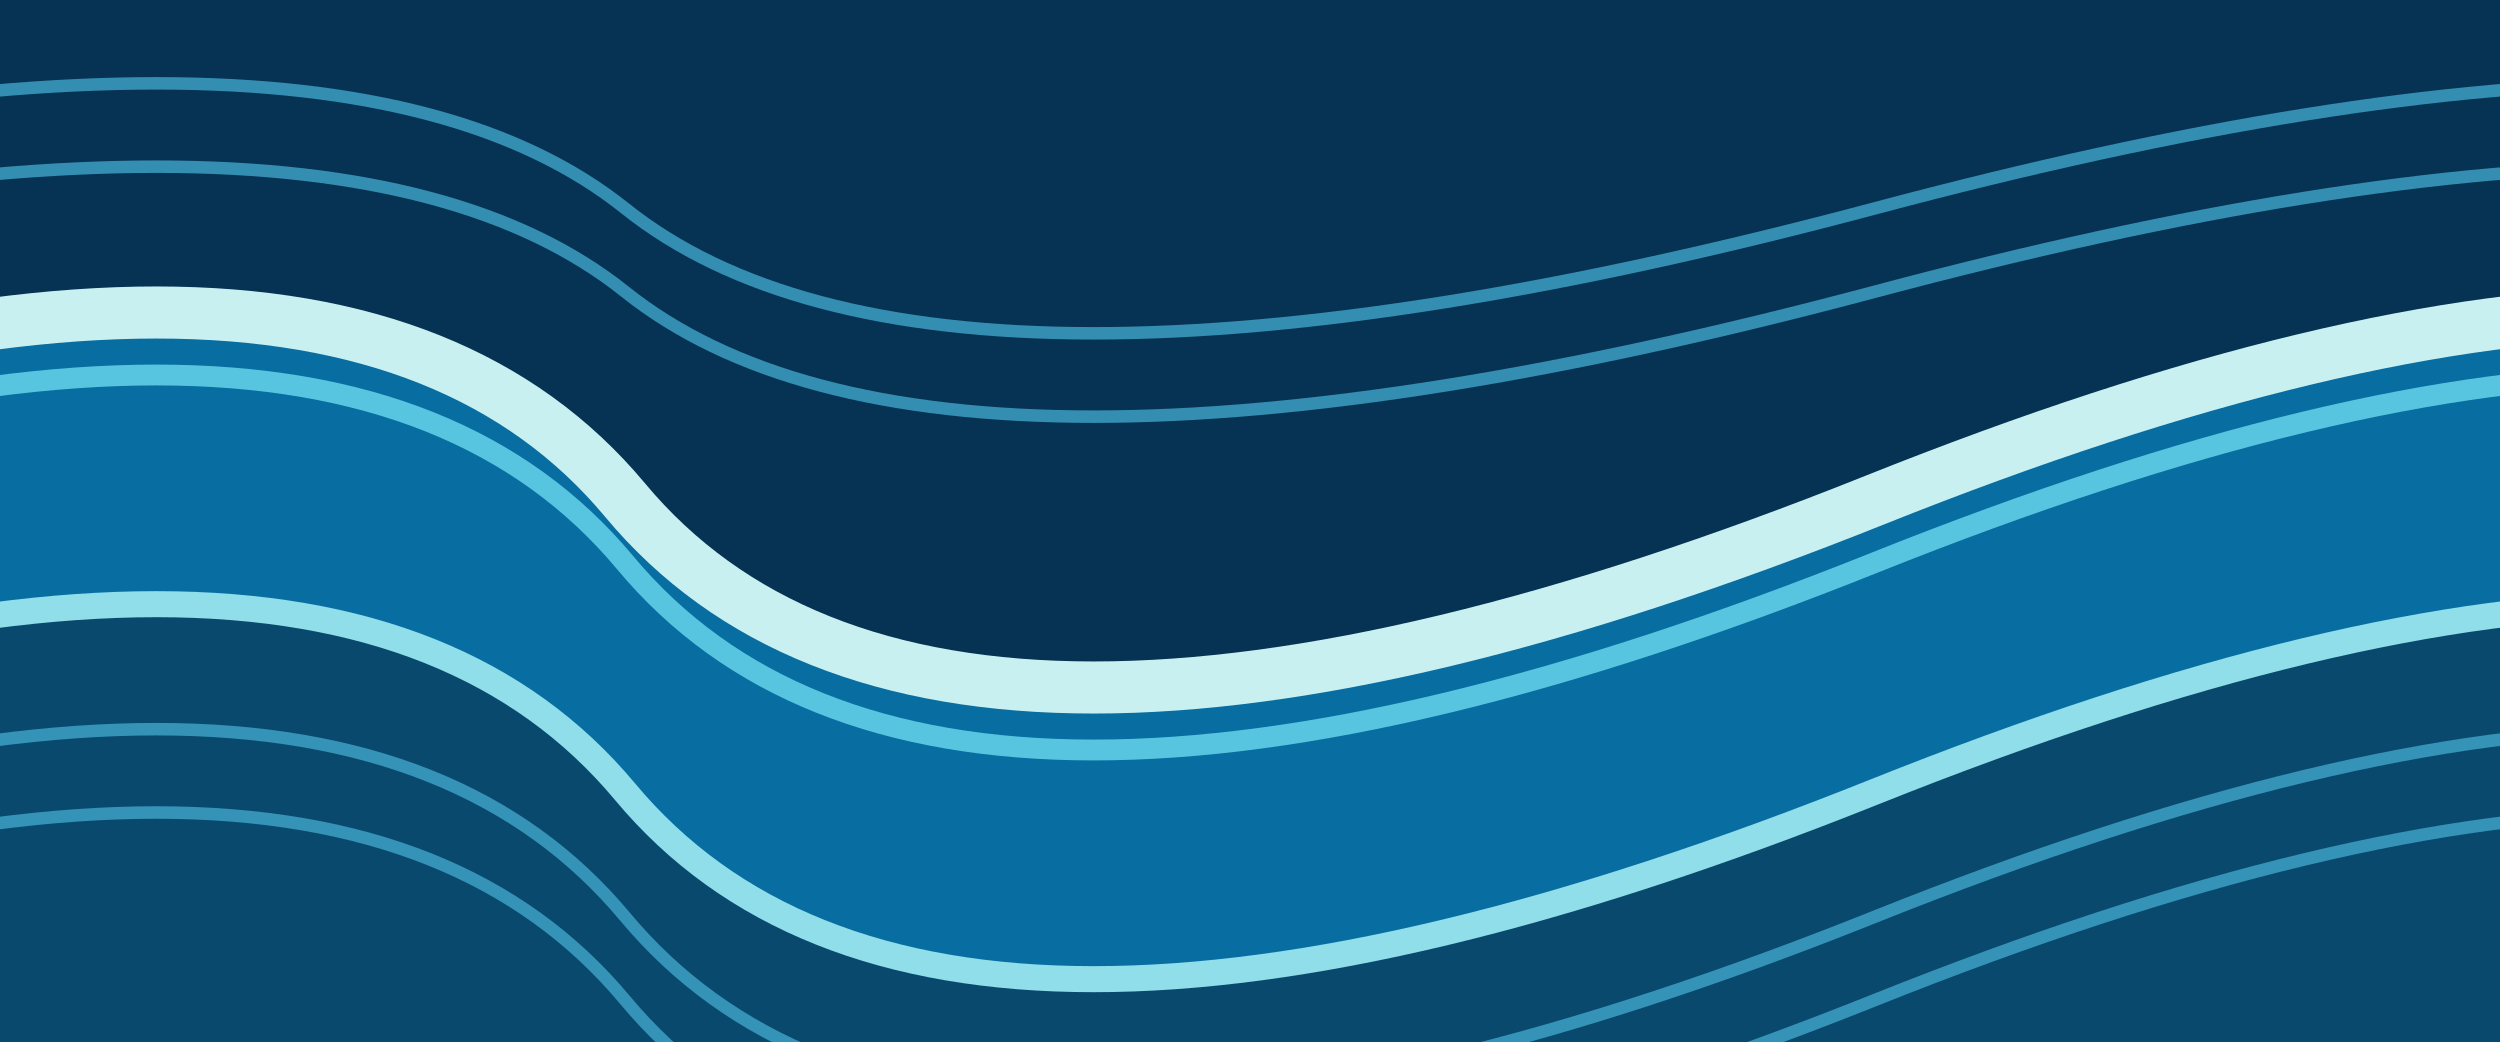
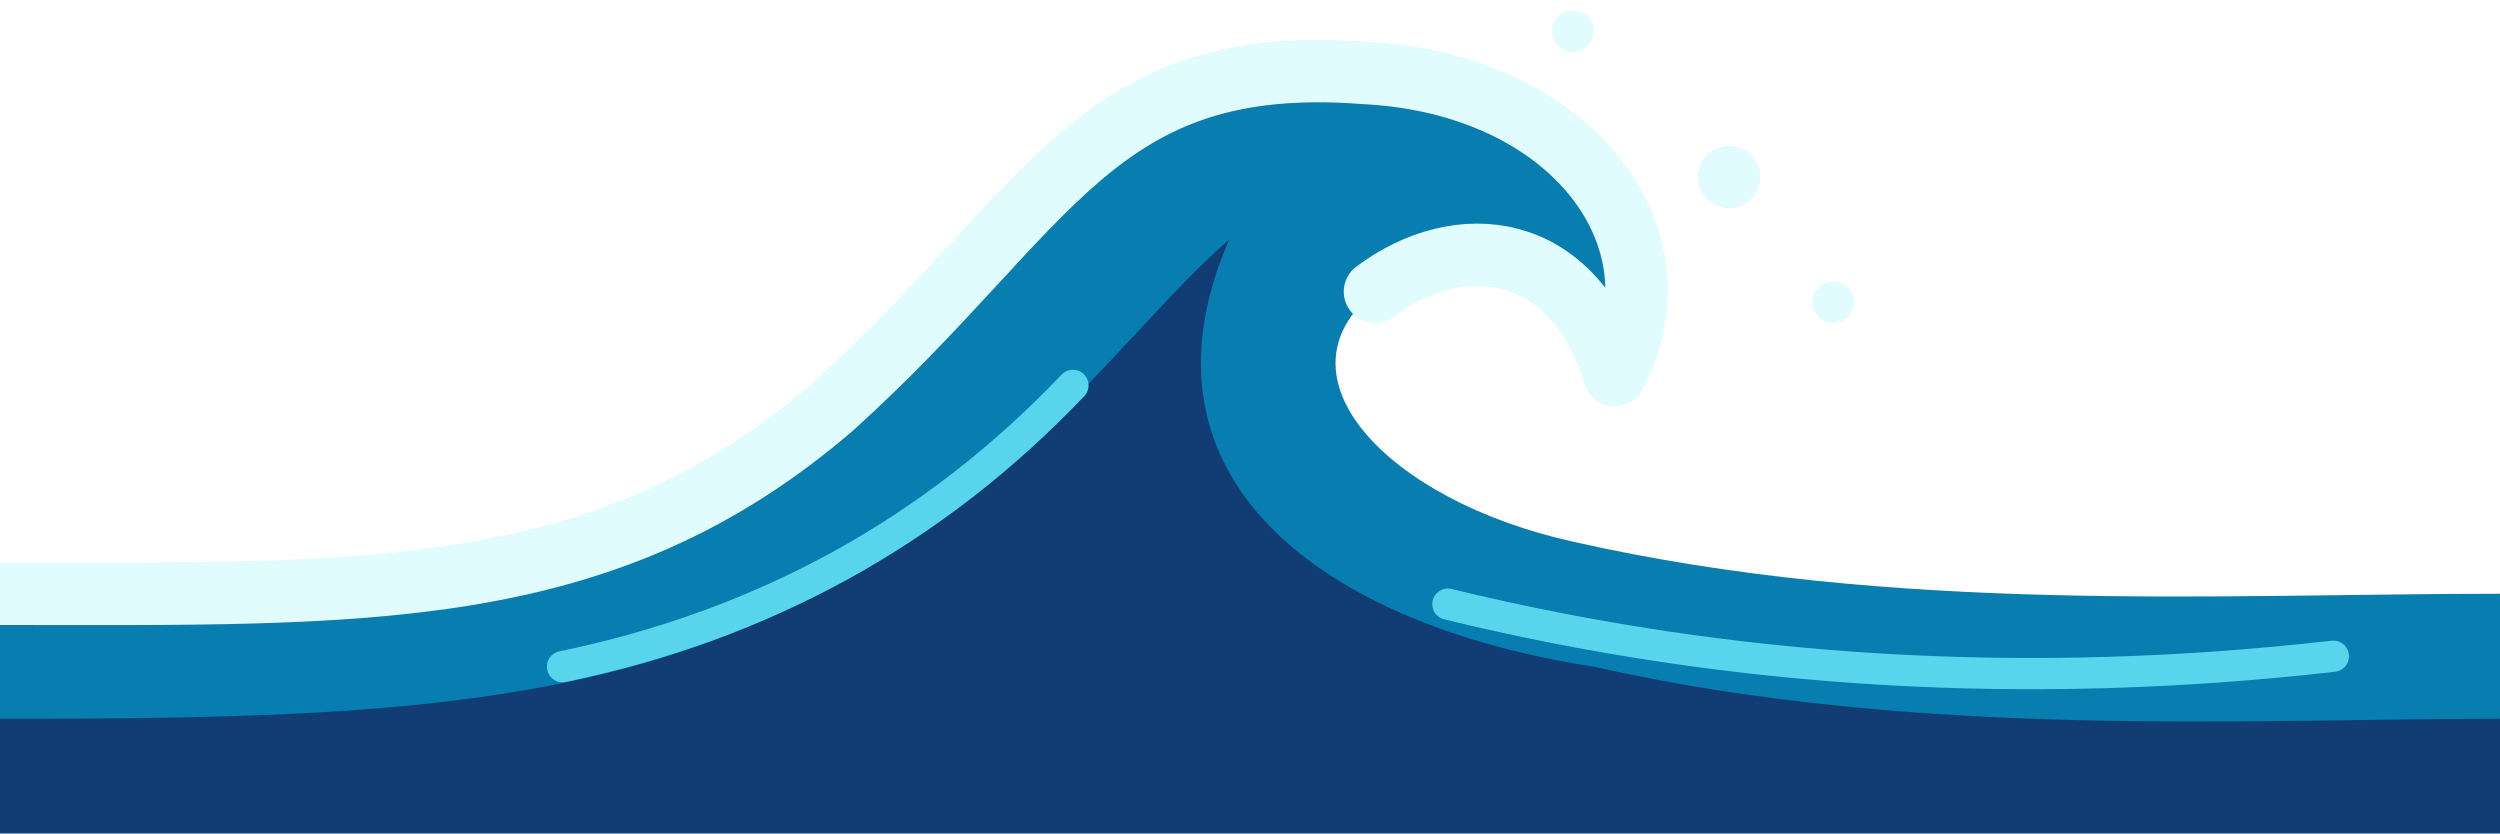
- <svg xmlns="http://www.w3.org/2000/svg" width="240" height="100" viewBox="0 0 240 100">
-   <rect width="240" height="100" fill="#063253" />
-   <path d="M-240 48 Q-210 12-180 48T-60 48T60 48T180 48T300 48T420 48          V110H-240Z" fill="#086da1" />
-   <path d="M-240 48 Q-210 12-180 48T-60 48T60 48T180 48T300 48T420 48" fill="none" stroke="#c9f0f1" stroke-width="5" />
-   <path d="M-240 54 Q-210 18-180 54T-60 54T60 54T180 54T300 54T420 54" fill="none" stroke="#58c5e0" stroke-width="2" />
-   <path d="M-240 76 Q-210 40-180 76T-60 76T60 76T180 76T300 76T420 76          V110H-240Z" fill="#0a496e" />
-   <path d="M-240 76 Q-210 40-180 76T-60 76T60 76T180 76T300 76T420 76" fill="none" stroke="#8fdee9" stroke-width="2.5" />
-   <g fill="none" stroke="#43acd0" stroke-width="1.2" opacity=".75">
-     <path d="M-240 20 Q-210-4-180 20T-60 20T60 20T180 20T300 20T420 20" />
-     <path d="M-240 28 Q-210 4-180 28T-60 28T60 28T180 28T300 28T420 28" />
-     <path d="M-240 88 Q-210 52-180 88T-60 88T60 88T180 88T300 88T420 88" />
-     <path d="M-240 96 Q-210 60-180 96T-60 96T60 96T180 96T300 96T420 96" />
+ <svg xmlns="http://www.w3.org/2000/svg" width="240" height="80" viewBox="0 0 240 80">
+   <path fill="#087daf" d="     M0 57     C35 57 58 58 80 39     C101 20 105 5 131 7     C151 8 162 23 155 36     C151 23 140 22 132 28     C122 36 133 48 151 52     C182 59 213 57 240 57     V80 H0Z" />
+   <path fill="#123d74" d="     M0 69 C40 69 66 68 91 49     C103 40 111 29 118 23     C108 46 127 60 153 64     C184 71 216 69 240 69 V80 H0Z" />
+   <path fill="none" stroke="#e0fcff" stroke-width="6" stroke-linecap="round" stroke-linejoin="round" d="     M0 57 C35 57 58 58 80 39     C101 20 105 5 131 7     C151 8 162 23 155 36     C151 23 140 22 132 28" />
+   <path fill="none" stroke="#58d5ec" stroke-width="3" stroke-linecap="round" d="     M54 64 Q83 58 103 37     M139 58 Q180 68 224 63" />
+   <g fill="#e0fcff">
+     <circle cx="166" cy="17" r="3" />
+     <circle cx="176" cy="29" r="2" />
+     <circle cx="151" cy="3" r="2" />
  </g>
</svg>
